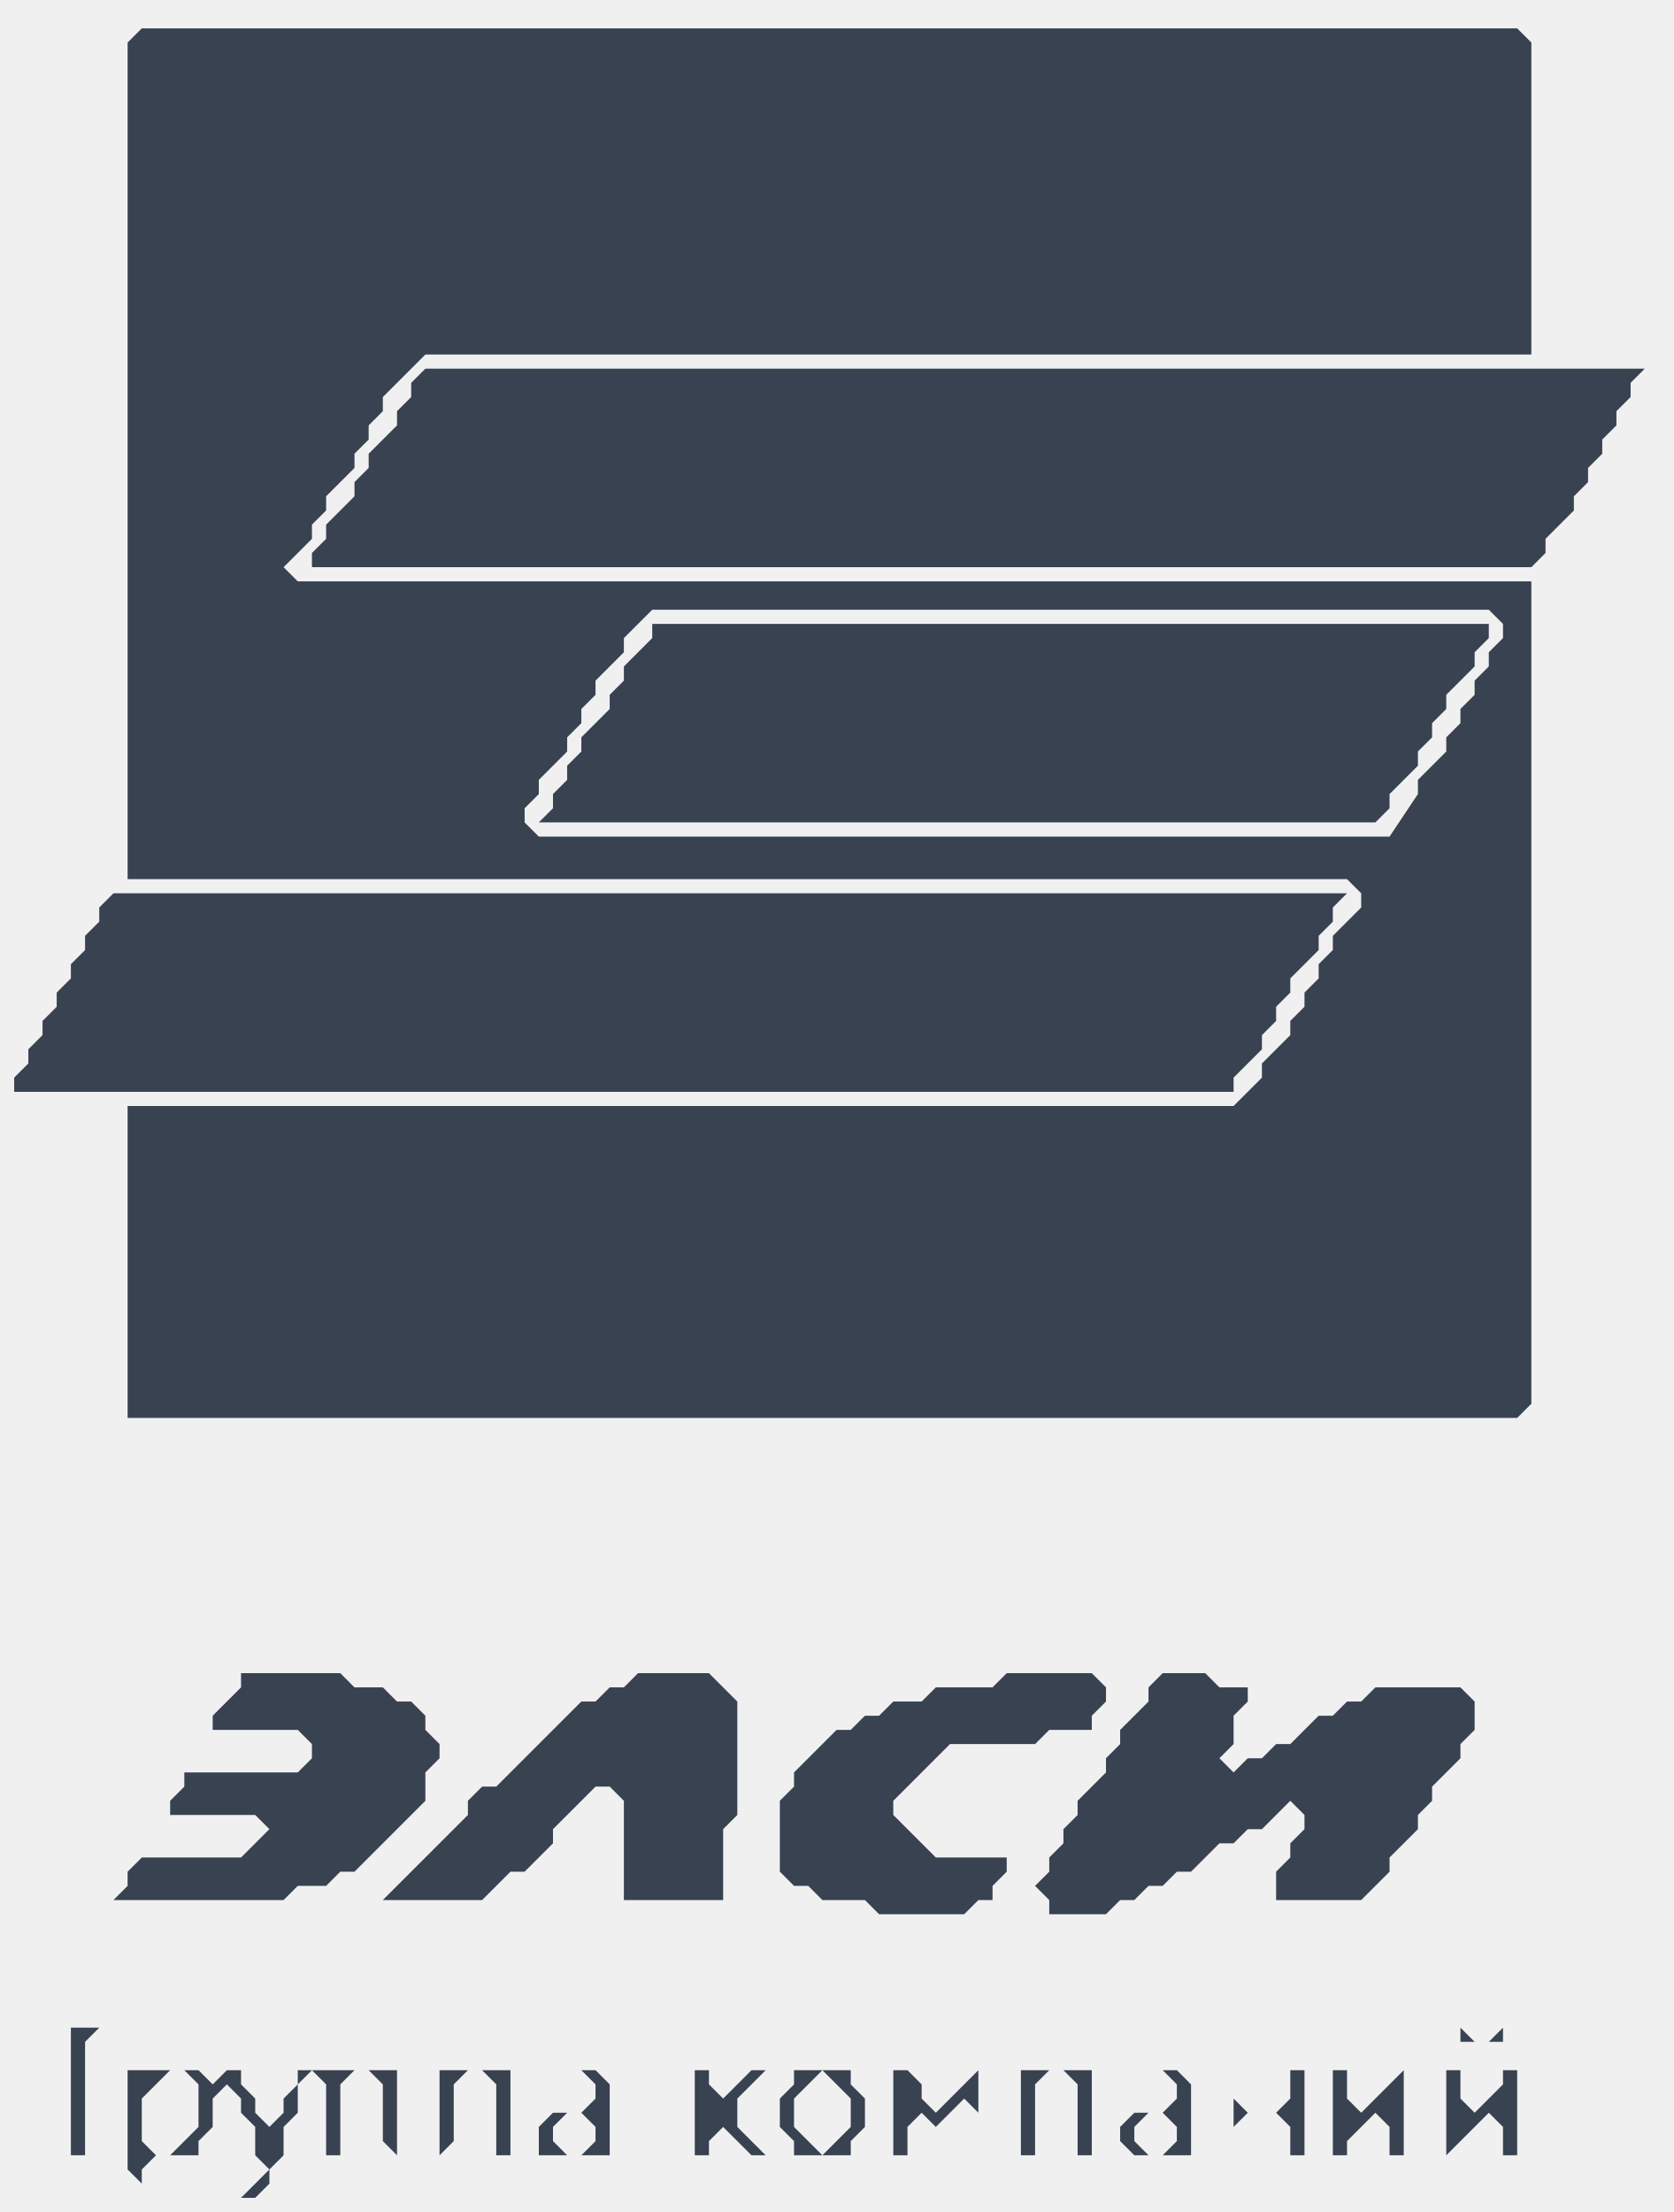
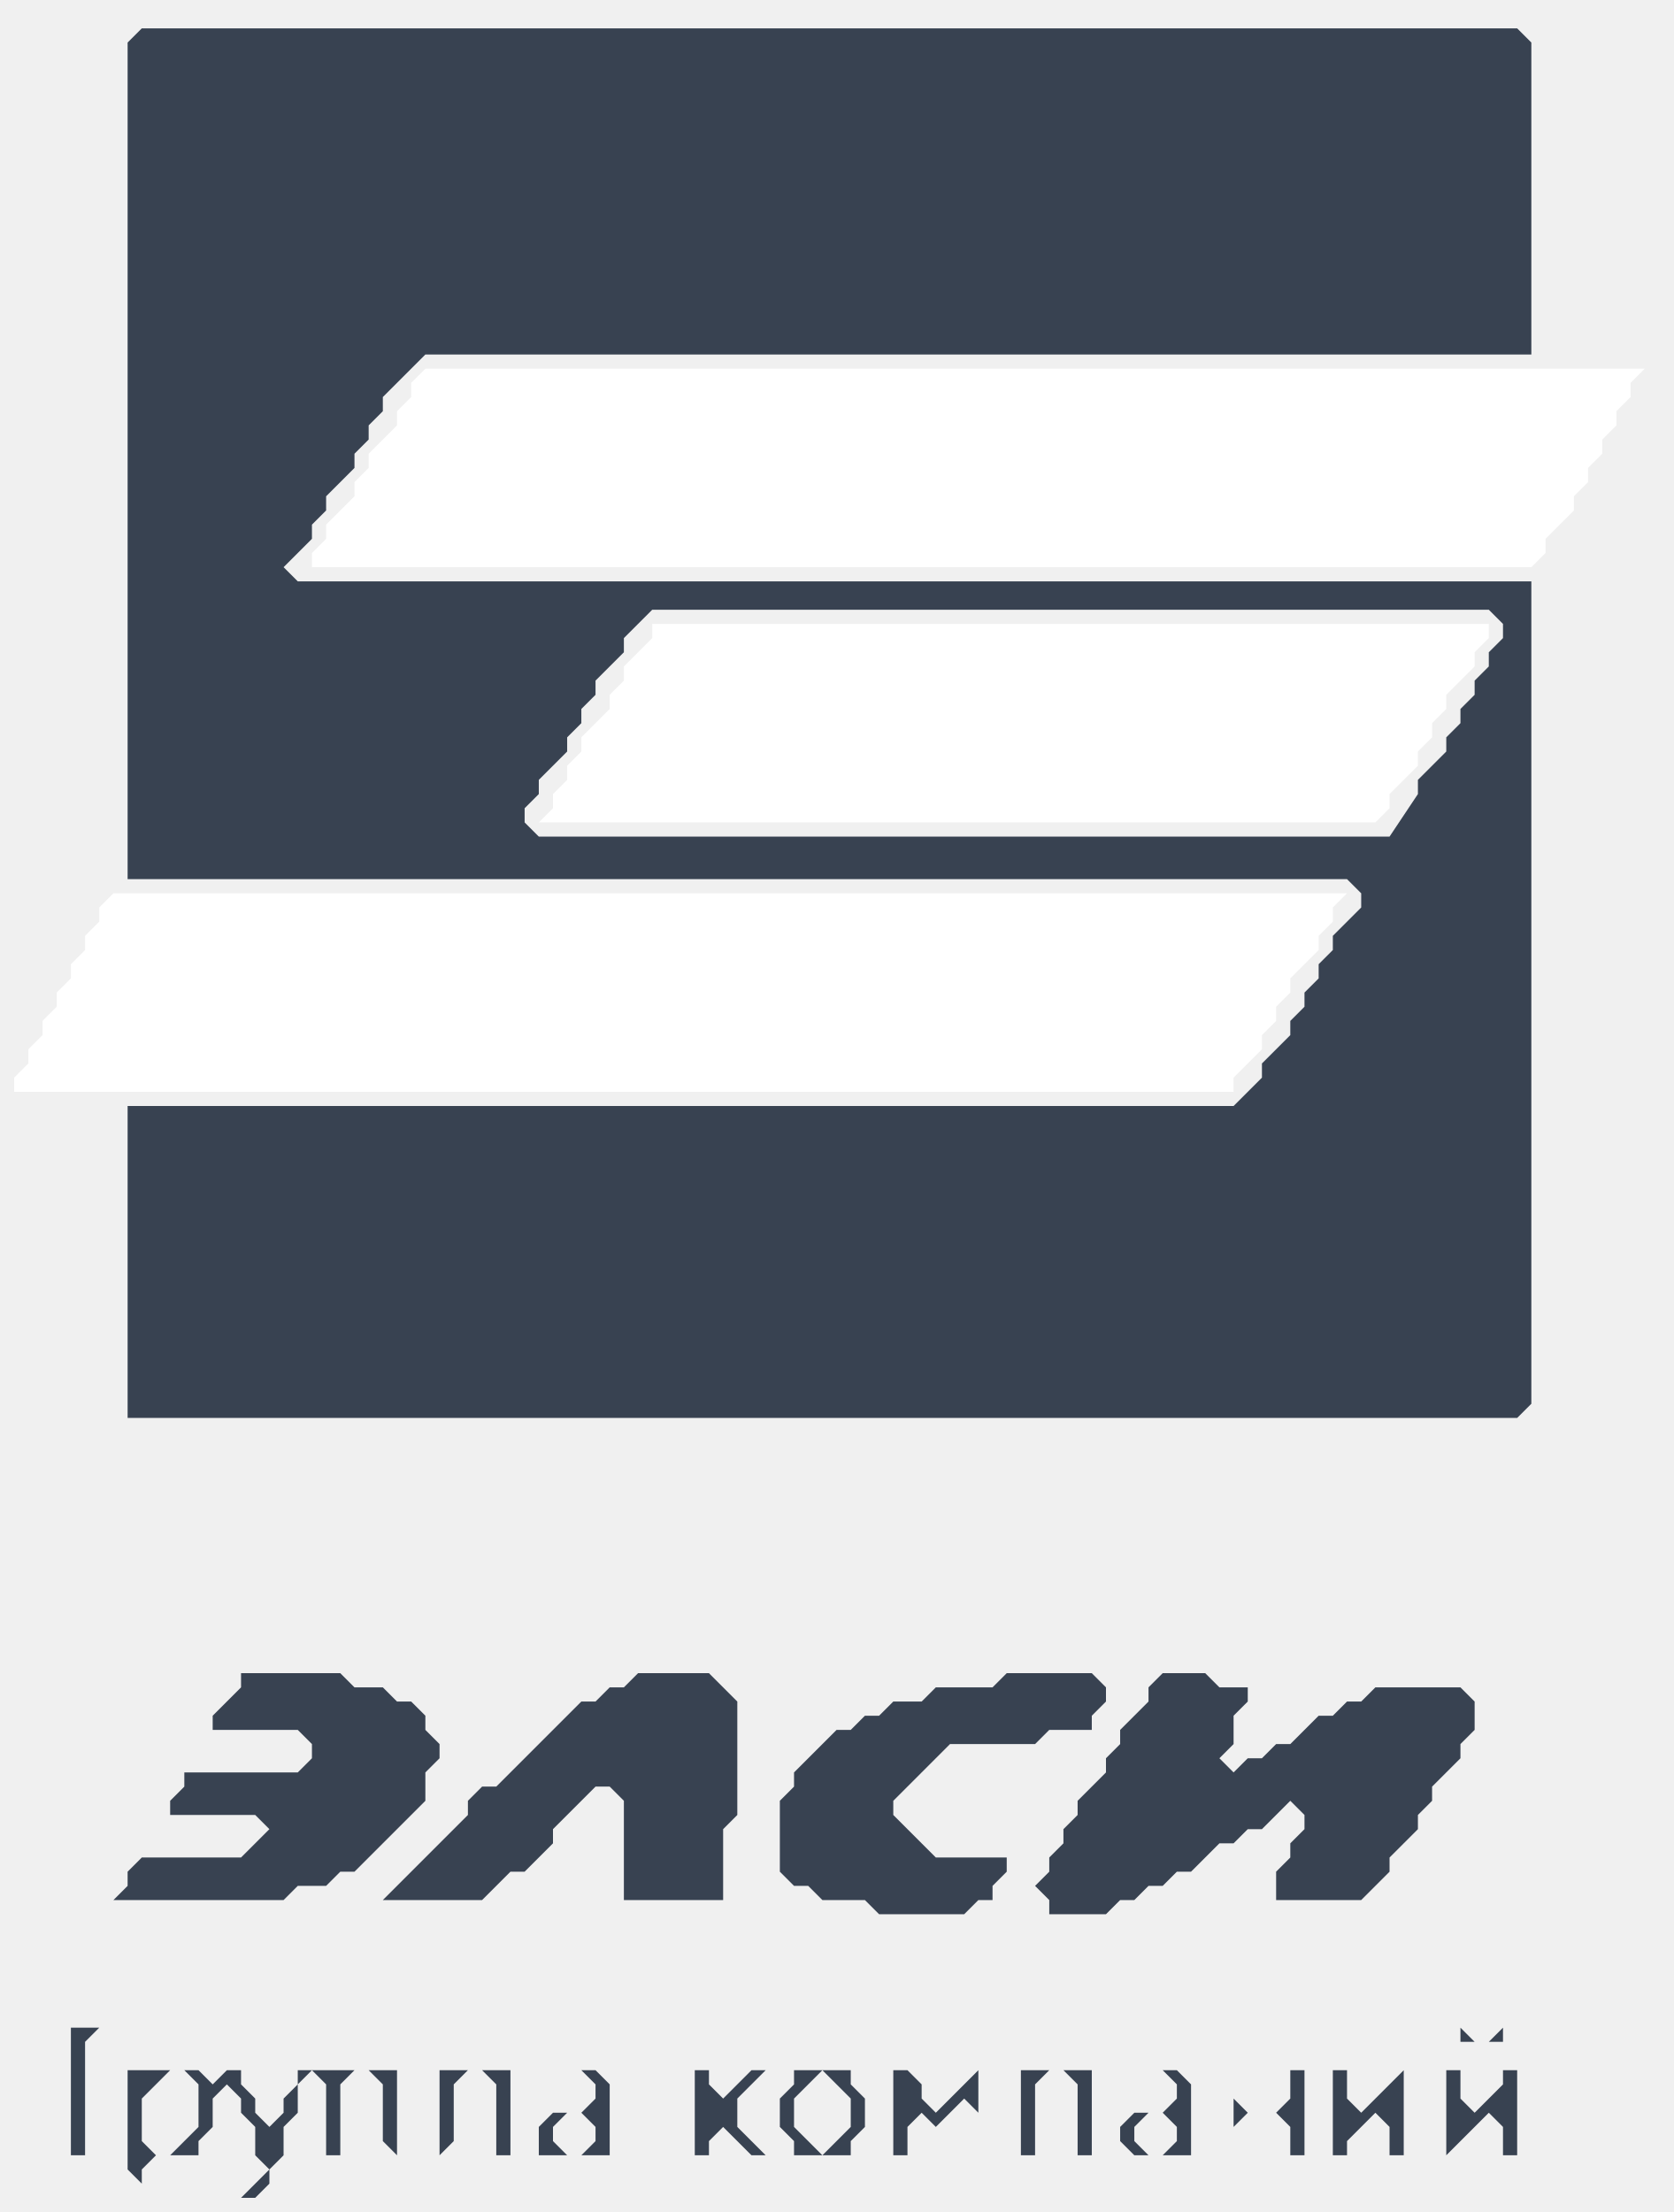
<svg xmlns="http://www.w3.org/2000/svg" width="118" height="156" viewBox="0 6 118 156" role="img">
  <path d="M10,8L9,9 9,68 95,68 96,69 96,70 94,72 94,73 93,74 93,75 92,76 92,77 91,78 91,79 89,81 89,82 87,84 9,84 9,106 107,106 108,105 108,47 21,47 20,46 22,44 22,43 23,42 23,41 25,39 25,38 26,37 26,36 27,35 27,34 30,31 108,31 108,9 107,8Z M37,64L37,63 38,62 38,61 40,59 40,58 41,57 41,56 42,55 42,54 44,52 44,51 46,49 105,49 106,50 106,51 105,52 105,53 104,54 104,55 103,56 103,57 102,58 102,59 100,61 100,62 98,65 38,65Z" fill="#384251" fill-rule="evenodd" />
-   <path d="M102,152L102,158 105,155 106,156 106,158 107,158 107,152 106,152 106,153 104,155 103,154 103,152Z M94,152L94,158 95,158 95,157 97,155 98,156 98,158 99,158 99,152 96,155 95,154 95,152Z M87,152L87,158 87,156 88,155 90,155 91,156 91,158 92,158 92,152 91,152 91,154 90,155 88,155 87,154Z M80,152L82,152 83,153 83,154 82,155 80,155 79,156 79,157 80,158 84,158 84,153 83,152Z M80,156L81,155 82,155 83,156 83,157 82,158 81,158 80,157Z M72,152L72,158 73,158 73,153 74,152 75,152 76,153 76,158 77,158 77,152Z M63,152L63,158 64,158 64,156 65,155 66,156 68,154 69,155 69,158 69,152 66,155 65,154 65,153 64,152Z M56,152L56,153 55,154 55,156 56,157 56,158 60,158 60,157 61,156 61,154 60,153 60,152Z M58,152L60,154 60,156 58,158 56,156 56,154Z M49,152L49,158 50,158 50,157 51,156 53,158 54,158 52,156 52,154 54,152 53,152 51,154 50,153 50,152Z M38,152L41,152 42,153 42,154 41,155 39,155 38,156 38,158 43,158 43,153 42,152Z M39,156L40,155 41,155 42,156 42,157 41,158 40,158 39,157Z M31,152L31,158 32,157 32,153 33,152 34,152 35,153 35,158 36,158 36,152Z M9,152L9,159 10,160 10,161 10,159 11,158 14,158 14,157 15,156 15,154 16,153 17,154 17,155 18,156 18,158 19,159 17,161 18,161 19,160 19,159 20,158 20,156 21,155 21,153 22,152 23,153 23,158 24,158 24,153 25,152 26,152 27,153 27,157 28,158 28,152 21,152 21,153 20,154 20,155 19,156 18,155 18,154 17,153 17,152 16,152 15,153 14,152Z M13,152L14,153 14,156 12,158 11,158 10,157 10,154 12,152Z M103,149L103,150 106,150 106,149 105,150 104,150Z M10,149L5,149 5,158 6,158 6,150 7,149Z M73,139L74,140 74,141 78,141 79,140 80,140 81,139 82,139 83,138 84,138 86,136 87,136 88,135 89,135 91,133 92,134 92,135 91,136 91,137 90,138 90,140 96,140 98,138 98,137 100,135 100,134 101,133 101,132 103,130 103,129 104,128 104,126 103,125 97,125 96,126 95,126 94,127 93,127 91,129 90,129 89,130 88,130 87,129 87,127 88,126 88,125 86,125 85,124 82,124 81,125 81,126 79,128 79,129 78,130 78,131 76,133 76,134 75,135 75,136 74,137 74,138Z M86,130L87,129 88,130 87,131Z M78,125L77,124 71,124 70,125 66,125 65,126 63,126 62,127 61,127 60,128 59,128 56,131 56,132 55,133 55,138 56,139 57,139 58,140 61,140 62,141 68,141 69,140 70,140 70,139 71,138 71,137 66,137 63,134 63,133 67,129 73,129 74,128 77,128 77,127 78,126Z M52,126L50,124 45,124 44,125 43,125 42,126 41,126 35,132 34,132 33,133 33,134 27,140 34,140 36,138 37,138 39,136 39,135 42,132 43,132 44,133 44,140 51,140 51,135 52,134Z M30,127L29,126 28,126 27,125 25,125 24,124 17,124 17,125 15,127 15,128 21,128 22,129 22,130 21,131 13,131 13,132 12,133 12,134 18,134 19,135 17,137 10,137 9,138 9,139 8,140 20,140 21,139 23,139 24,138 25,138 30,133 30,131 31,130 31,129 30,128Z M1,83L87,83 87,82 89,80 89,79 90,78 90,77 91,76 91,75 93,73 93,72 94,71 94,70 95,69 8,69 7,70 7,71 6,72 6,73 5,74 5,75 4,76 4,77 3,78 3,79 2,80 2,81 1,82Z M38,64L97,64 98,63 98,62 100,60 100,59 101,58 101,57 102,56 102,55 104,53 104,52 105,51 105,50 46,50 46,51 44,53 44,54 43,55 43,56 41,58 41,59 40,60 40,61 39,62 39,63Z M22,46L108,46 109,45 109,44 111,42 111,41 112,40 112,39 113,38 113,37 114,36 114,35 115,34 115,33 116,32 30,32 29,33 29,34 28,35 28,36 26,38 26,39 25,40 25,41 23,43 23,44 22,45Z" fill="#384251" fill-rule="evenodd" />
+   <path d="M102,152L102,158 105,155 106,156 106,158 107,158 107,152 106,152 106,153 104,155 103,154 103,152Z M94,152L94,158 95,158 95,157 97,155 98,156 98,158 99,158 99,152 96,155 95,154 95,152Z M87,152L87,158 87,156 88,155 90,155 91,156 91,158 92,158 92,152 91,152 91,154 90,155 88,155 87,154Z M80,152L82,152 83,153 83,154 82,155 80,155 79,156 79,157 80,158 84,158 84,153 83,152Z M80,156L81,155 82,155 83,156 83,157 82,158 81,158 80,157Z M72,152L72,158 73,158 73,153 74,152 75,152 76,153 76,158 77,158 77,152Z M63,152L63,158 64,158 64,156 65,155 66,156 68,154 69,155 69,158 69,152 66,155 65,154 65,153 64,152Z M56,152L56,153 55,154 55,156 56,157 56,158 60,158 60,157 61,156 61,154 60,153 60,152Z M58,152L60,154 60,156 58,158 56,156 56,154Z M49,152L49,158 50,158 50,157 51,156 53,158 54,158 52,156 52,154 54,152 53,152 51,154 50,153 50,152Z M38,152L41,152 42,153 42,154 41,155 39,155 38,156 38,158 43,158 43,153 42,152Z M39,156L40,155 41,155 42,156 42,157 41,158 40,158 39,157Z M31,152L31,158 32,157 32,153 33,152 34,152 35,153 35,158 36,158 36,152Z M9,152L9,159 10,160 10,161 10,159 11,158 14,158 14,157 15,156 15,154 16,153 17,154 17,155 18,156 18,158 19,159 17,161 18,161 19,160 19,159 20,158 20,156 21,155 21,153 22,152 23,153 23,158 24,158 24,153 25,152 26,152 27,153 27,157 28,158 28,152 21,152 21,153 20,154 20,155 19,156 18,155 18,154 17,153 17,152 16,152 15,153 14,152Z M13,152L14,153 14,156 12,158 11,158 10,157 10,154 12,152Z M103,149L103,150 106,150 106,149 105,150 104,150Z M10,149L5,149 5,158 6,158 6,150 7,149Z M73,139L74,140 74,141 78,141 79,140 80,140 81,139 82,139 83,138 84,138 86,136 87,136 88,135 89,135 91,133 92,134 92,135 91,136 91,137 90,138 90,140 96,140 98,138 98,137 100,135 100,134 101,133 101,132 103,130 103,129 104,128 104,126 103,125 97,125 96,126 95,126 94,127 93,127 91,129 90,129 89,130 88,130 87,129 87,127 88,126 88,125 86,125 85,124 82,124 81,125 81,126 79,128 79,129 78,130 78,131 76,133 76,134 75,135 75,136 74,137 74,138Z M86,130L87,129 88,130 87,131Z M78,125L77,124 71,124 70,125 66,125 65,126 63,126 62,127 61,127 60,128 59,128 56,131 56,132 55,133 55,138 56,139 57,139 58,140 61,140 62,141 68,141 69,140 70,140 70,139 71,138 71,137 66,137 63,134 63,133 67,129 73,129 74,128 77,128 77,127 78,126Z M52,126L50,124 45,124 44,125 43,125 42,126 41,126 35,132 34,132 33,133 33,134 27,140 34,140 36,138 37,138 39,136 39,135 42,132 43,132 44,133 44,140 51,140 51,135 52,134Z M30,127L29,126 28,126 27,125 25,125 24,124 17,124 17,125 15,127 15,128 21,128 22,129 22,130 21,131 13,131 13,132 12,133 12,134 18,134 19,135 17,137 10,137 9,138 9,139 8,140 20,140 21,139 23,139 24,138 25,138 30,133 30,131 31,130 31,129 30,128Z" fill="#384251" fill-rule="evenodd" />
+   <path d="M1,83L87,83 87,82 89,80 89,79 90,78 90,77 91,76 91,75 93,73 93,72 94,71 94,70 95,69 8,69 7,70 7,71 6,72 6,73 5,74 5,75 4,76 4,77 3,78 3,79 2,80 2,81 1,82Z M38,64L97,64 98,63 98,62 100,60 100,59 101,58 101,57 102,56 102,55 104,53 104,52 105,51 105,50 46,50 46,51 44,53 44,54 43,55 43,56 41,58 41,59 40,60 40,61 39,62 39,63Z M22,46L108,46 109,45 109,44 111,42 111,41 112,40 112,39 113,38 113,37 114,36 114,35 115,34 115,33 116,32 30,32 29,33 29,34 28,35 28,36 26,38 26,39 25,40 25,41 23,43 23,44 22,45Z" fill="#FFFFFF" fill-rule="evenodd" />
</svg>
